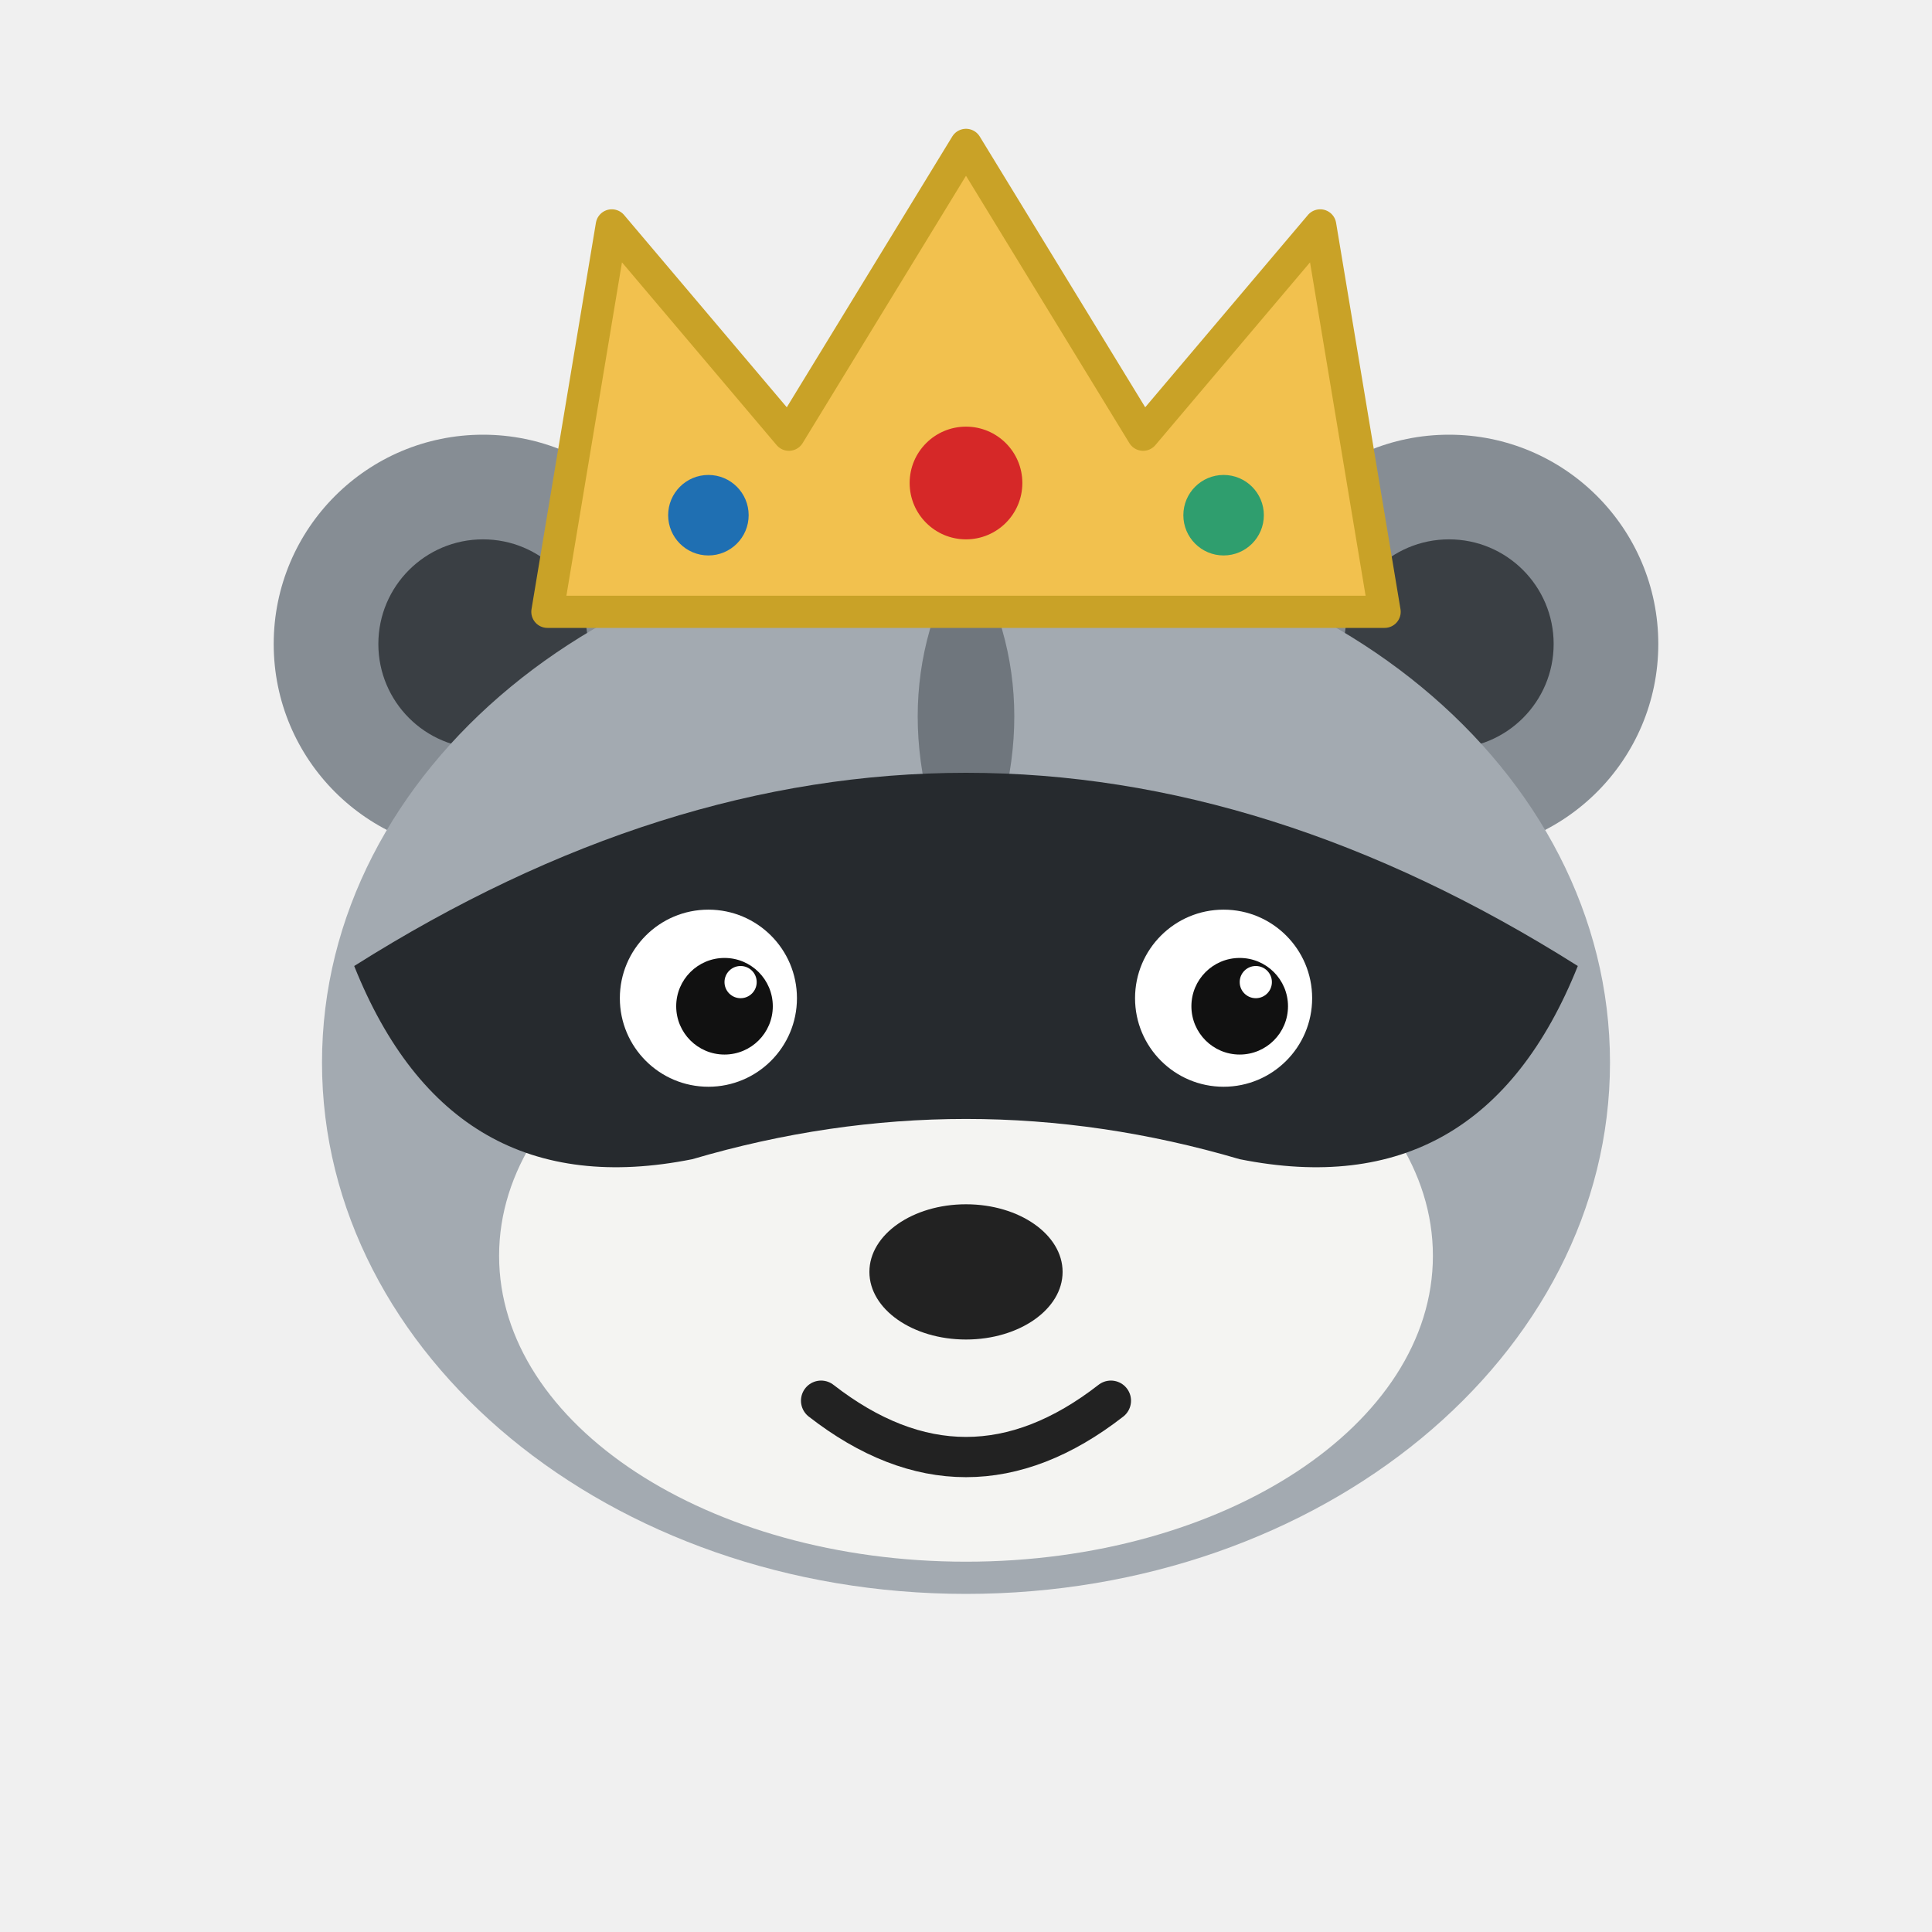
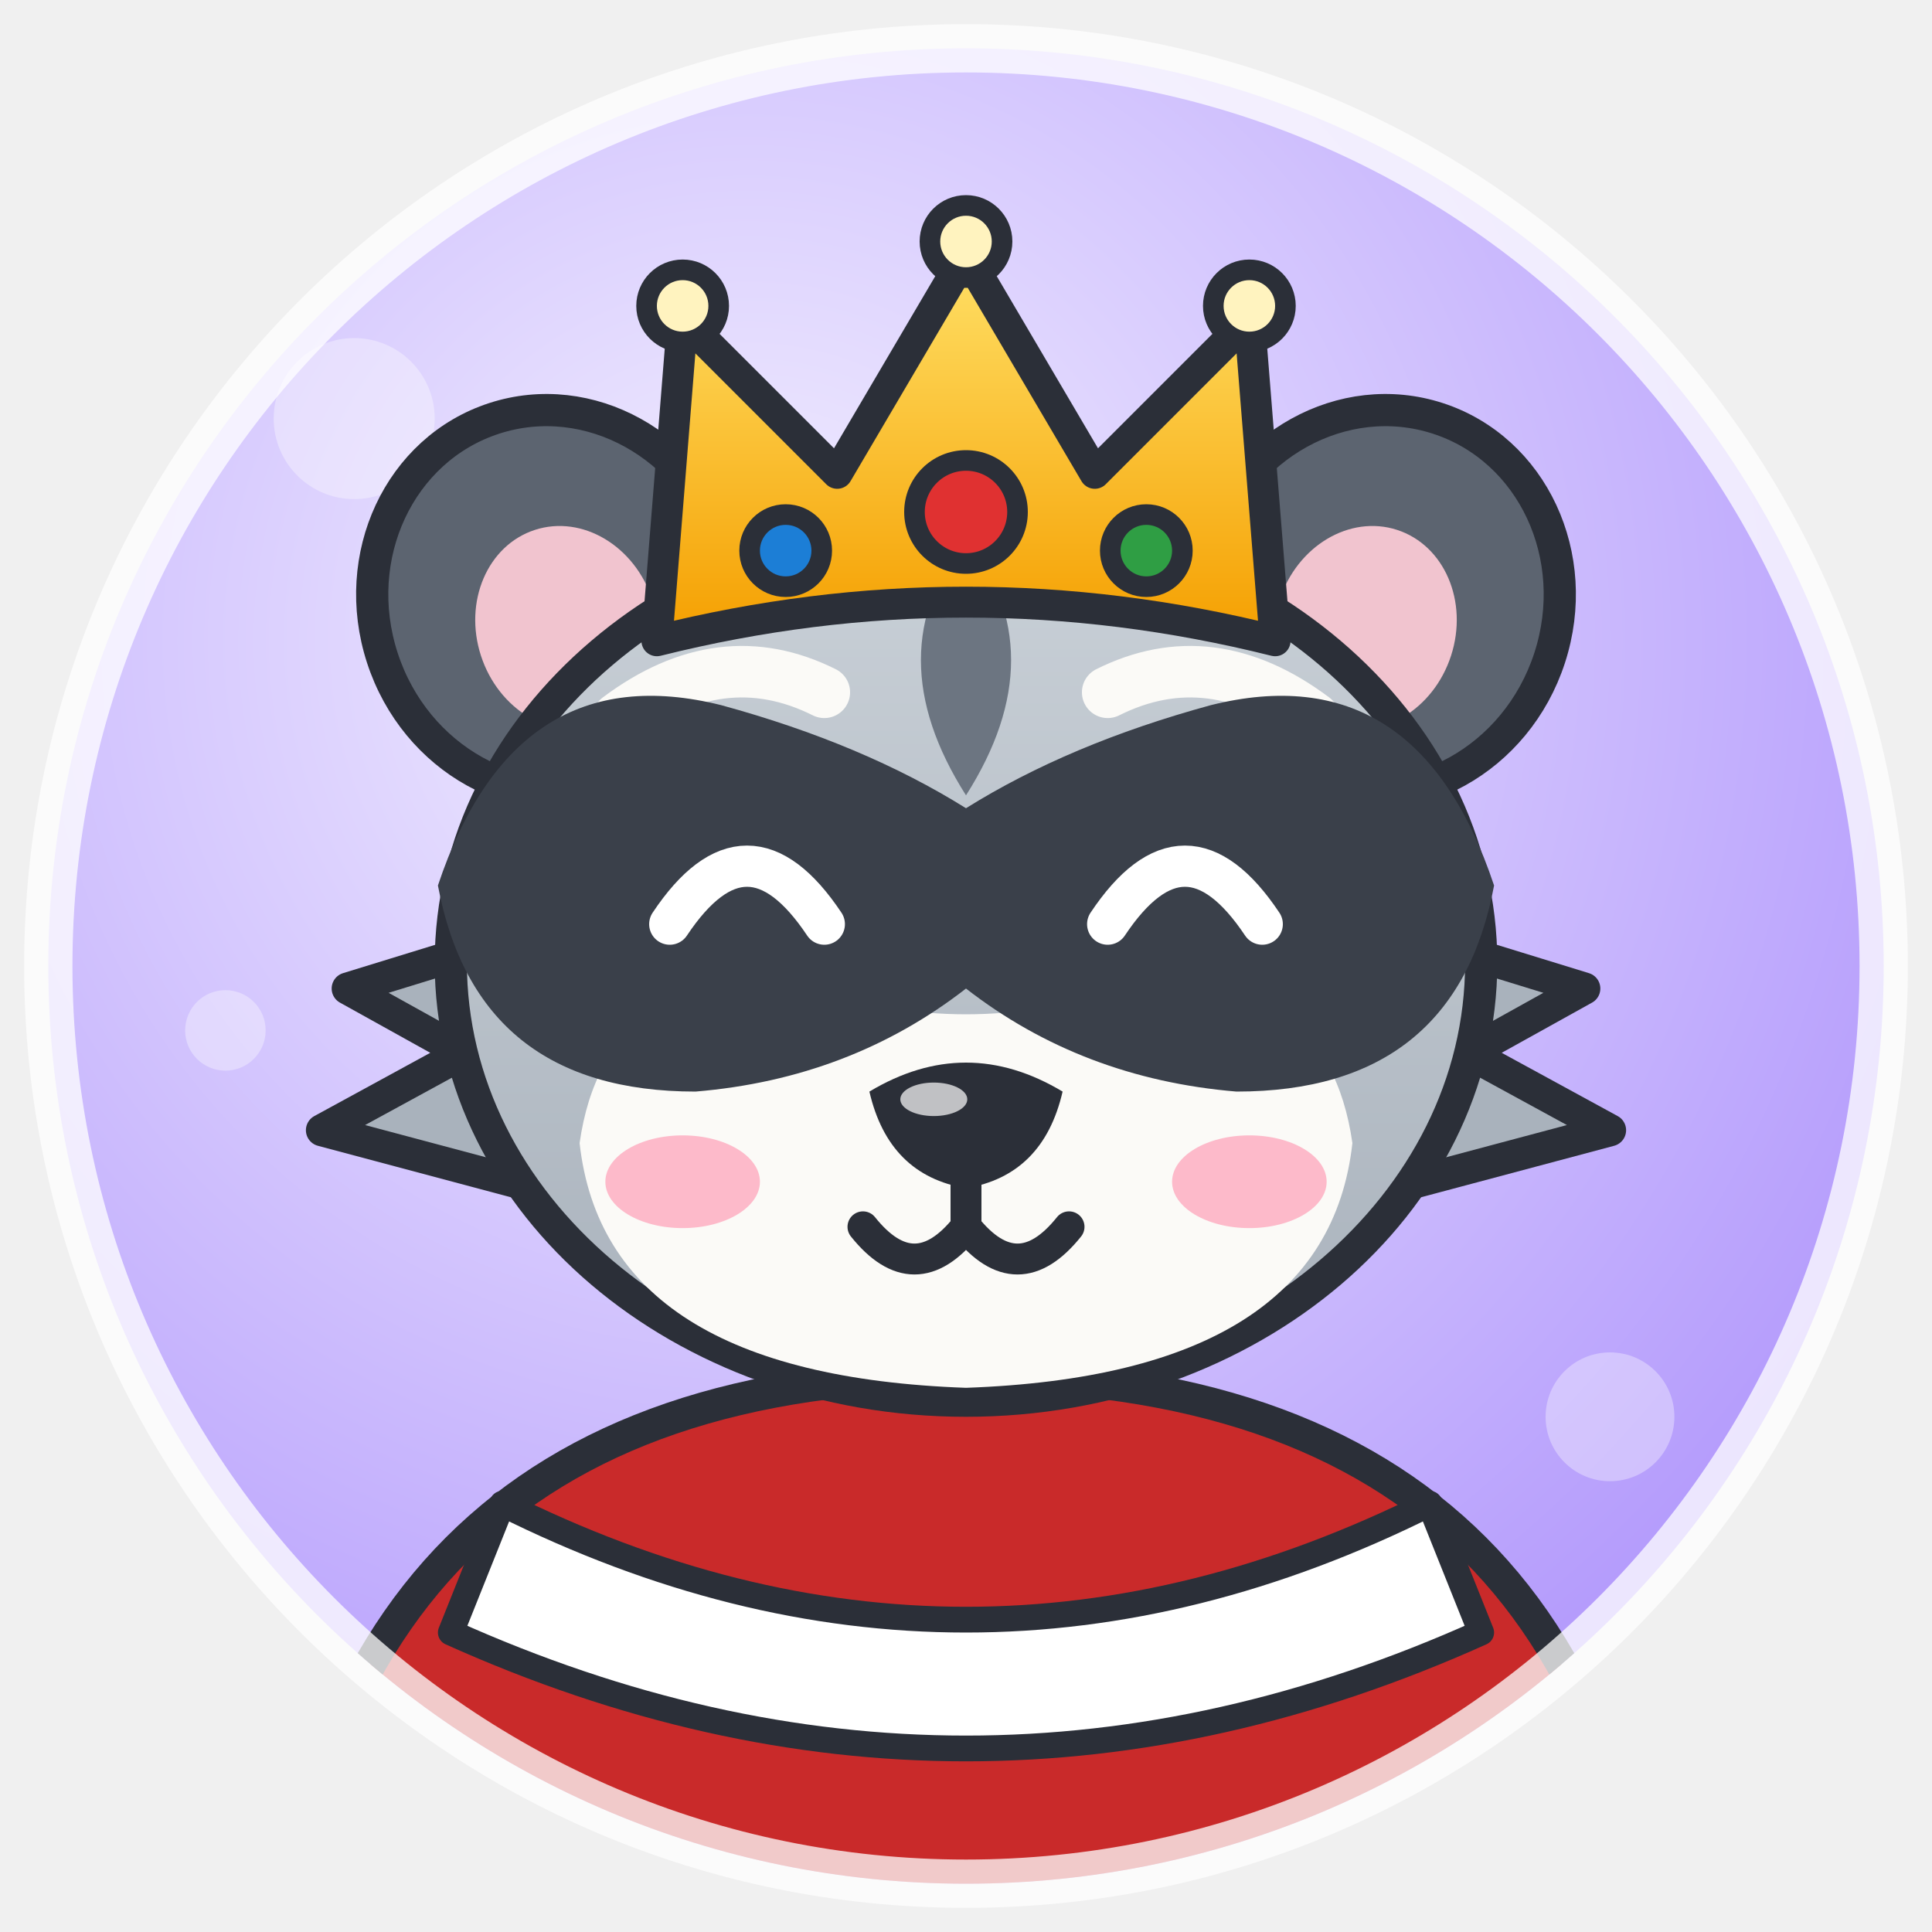
- <svg xmlns="http://www.w3.org/2000/svg" viewBox="0 0 120 120" width="512" height="512" role="img" aria-label="Royal">
-   <g>
-     <circle cx="30" cy="40" r="13" fill="#868d94" />
-     <circle cx="90" cy="40" r="13" fill="#868d94" />
-     <circle cx="30" cy="40" r="6.5" fill="#3a3f44" />
-     <circle cx="90" cy="40" r="6.5" fill="#3a3f44" />
-     <ellipse cx="60" cy="66" rx="40" ry="33" fill="#a3aab1" />
-     <path d="M60 34 q-6 10 0 22 q6 -12 0 -22z" fill="#6f767d" />
-     <ellipse cx="60" cy="78" rx="29" ry="19" fill="#f4f4f2" />
-     <path d="M22 60 q38 -24 76 0 q-6 15 -21 12 q-17 -5 -34 0 q-15 3 -21 -12z" fill="#262a2e" />
-     <circle cx="44" cy="62" r="5.5" fill="#fff" />
-     <circle cx="76" cy="62" r="5.5" fill="#fff" />
-     <circle cx="45" cy="62.5" r="3" fill="#111" />
-     <circle cx="77" cy="62.5" r="3" fill="#111" />
-     <circle cx="46" cy="61" r="1" fill="#fff" />
-     <circle cx="78" cy="61" r="1" fill="#fff" />
-     <ellipse cx="60" cy="79" rx="6" ry="4.2" fill="#222" />
-     <path d="M51 87 q9 7 18 0" stroke="#222" stroke-width="2.5" fill="none" stroke-linecap="round" />
+ <svg xmlns="http://www.w3.org/2000/svg" viewBox="0 0 120 120" width="512" height="512" role="img" aria-label="Royal" class="raccoon-avatar">
+   <defs>
+     <radialGradient id="rc_R_0_-bg" cx="0.38" cy="0.32" r="0.75">
+       <stop offset="0" stop-color="#f3f0ff" />
+       <stop offset="1" stop-color="#b197fc" />
+     </radialGradient>
+     <clipPath id="rc_R_0_-clip">
+       <circle cx="60" cy="60" r="57" />
+     </clipPath>
+   </defs>
+   <g clip-path="url(#rc_R_0_-clip)">
+     <circle cx="60" cy="60" r="57" fill="url(#rc_R_0_-bg)" />
+     <g fill="#fff" opacity="0.35">
+       <circle cx="22" cy="26" r="5" />
+       <circle cx="100" cy="88" r="4" />
+       <circle cx="14" cy="64" r="2.5" />
+     </g>
+     <g transform="translate(12 7) scale(0.8)">
+       <g stroke="#2b2f38" stroke-width="2.5" stroke-linejoin="round">
+         <path d="M6 152 q2 -54 54 -54 q52 0 54 54z" fill="#c92a2a" />
+         <path d="M24 108 q36 18 72 0 l4 10 q-40 18 -80 0z" fill="#fff" stroke-width="2" />
+       </g>
+     </g>
+   </g>
+   <circle cx="60" cy="60" r="57" fill="none" stroke="#fff" stroke-opacity="0.75" stroke-width="3" />
+   <g transform="translate(12 7) scale(0.8)">
    <g>
-       <path d="M34 38 l4 -24 l11 13 l11 -18 l11 18 l11 -13 l4 24 z" fill="#f2c14e" stroke="#c9a227" stroke-width="2" stroke-linejoin="round" />
-       <circle cx="60" cy="30" r="3.5" fill="#d62828" />
-       <circle cx="44" cy="32" r="2.5" fill="#1f6fb2" />
-       <circle cx="76" cy="32" r="2.5" fill="#2f9e6e" />
+       <defs>
+         <linearGradient id="rc_R_9_-fur" x1="0" y1="0" x2="0" y2="1">
+           <stop offset="0" stop-color="#c9d0d7" />
+           <stop offset="1" stop-color="#a9b2bc" />
+         </linearGradient>
+         <linearGradient id="rc_R_9_-gold" x1="0" y1="0" x2="0" y2="1">
+           <stop offset="0" stop-color="#ffe066" />
+           <stop offset="1" stop-color="#f59f00" />
+         </linearGradient>
+       </defs>
+       <g stroke="#2b2f38" stroke-width="2.5">
+         <ellipse cx="28" cy="38" rx="14" ry="15" fill="#5c6470" transform="rotate(-18 28 38)" />
+         <ellipse cx="92" cy="38" rx="14" ry="15" fill="#5c6470" transform="rotate(18 92 38)" />
+       </g>
+       <ellipse cx="29" cy="40" rx="7" ry="8" fill="#f1c4cf" transform="rotate(-18 29 40)" />
+       <ellipse cx="91" cy="40" rx="7" ry="8" fill="#f1c4cf" transform="rotate(18 91 40)" />
+       <path d="M25 64 l-13 4 l9 5 l-11 6 l15 4z M95 64 l13 4 l-9 5 l11 6 l-15 4z" fill="#a9b2bc" stroke="#2b2f38" stroke-width="2.5" stroke-linejoin="round" />
+       <ellipse cx="60" cy="66" rx="40" ry="34" fill="url(#rc_R_9_-fur)" stroke="#2b2f38" stroke-width="2.5" />
+       <path d="M60 33 q-7 9 0 20 q7 -11 0 -20z" fill="#6c7581" />
+       <path d="M30 80 q2 -14 18 -12 q12 4 24 0 q16 -2 18 12 q-2 18 -30 19 q-28 -1 -30 -19z" fill="#fbfaf7" />
+       <path d="M33 47 q8 -6 16 -2 M87 47 q-8 -6 -16 -2" stroke="#fbfaf7" stroke-width="4" fill="none" stroke-linecap="round" />
+       <path d="M19 60 q6 -18 22 -14 q11 3 19 8 q8 -5 19 -8 q16 -4 22 14 q-3 16 -20 16 q-12 -1 -21 -8 q-9 7 -21 8 q-17 0 -20 -16z" fill="#3a404a" />
+       <path d="M37 63 q6 -9 12 0" stroke="#fff" stroke-width="3.2" fill="none" stroke-linecap="round" />
+       <path d="M71 63 q6 -9 12 0" stroke="#fff" stroke-width="3.2" fill="none" stroke-linecap="round" />
+       <ellipse cx="38" cy="83" rx="6" ry="3.6" fill="#ff8fab" opacity="0.6" />
+       <ellipse cx="82" cy="83" rx="6" ry="3.6" fill="#ff8fab" opacity="0.6" />
+       <path d="M52.5 76 q7.5 -4.5 15 0 q-1.5 6.5 -7.5 7.5 q-6 -1 -7.5 -7.5z" fill="#2b2f38" />
+       <ellipse cx="57.5" cy="76.6" rx="2.6" ry="1.3" fill="#fff" opacity="0.7" />
+       <path d="M60 83 v3 M52 86.5 q4 5 8 0 q4 5 8 0" stroke="#2b2f38" stroke-width="2.4" fill="none" stroke-linecap="round" stroke-linejoin="round" />
+       <g stroke="#2b2f38" stroke-width="2.4" stroke-linejoin="round">
+         <path d="M36 41 l2 -25 l12 12 l10 -17 l10 17 l12 -12 l2 25 q-24 -6 -48 0z" fill="url(#rc_R_9_-gold)" />
+         <g stroke-width="1.6">
+           <circle cx="38" cy="15" r="2.8" fill="#fff3bf" />
+           <circle cx="60" cy="10" r="2.8" fill="#fff3bf" />
+           <circle cx="82" cy="15" r="2.8" fill="#fff3bf" />
+           <circle cx="60" cy="31" r="4" fill="#e03131" />
+           <circle cx="46" cy="34" r="2.8" fill="#1c7ed6" />
+           <circle cx="74" cy="34" r="2.8" fill="#2f9e44" />
+         </g>
+       </g>
    </g>
  </g>
</svg>
